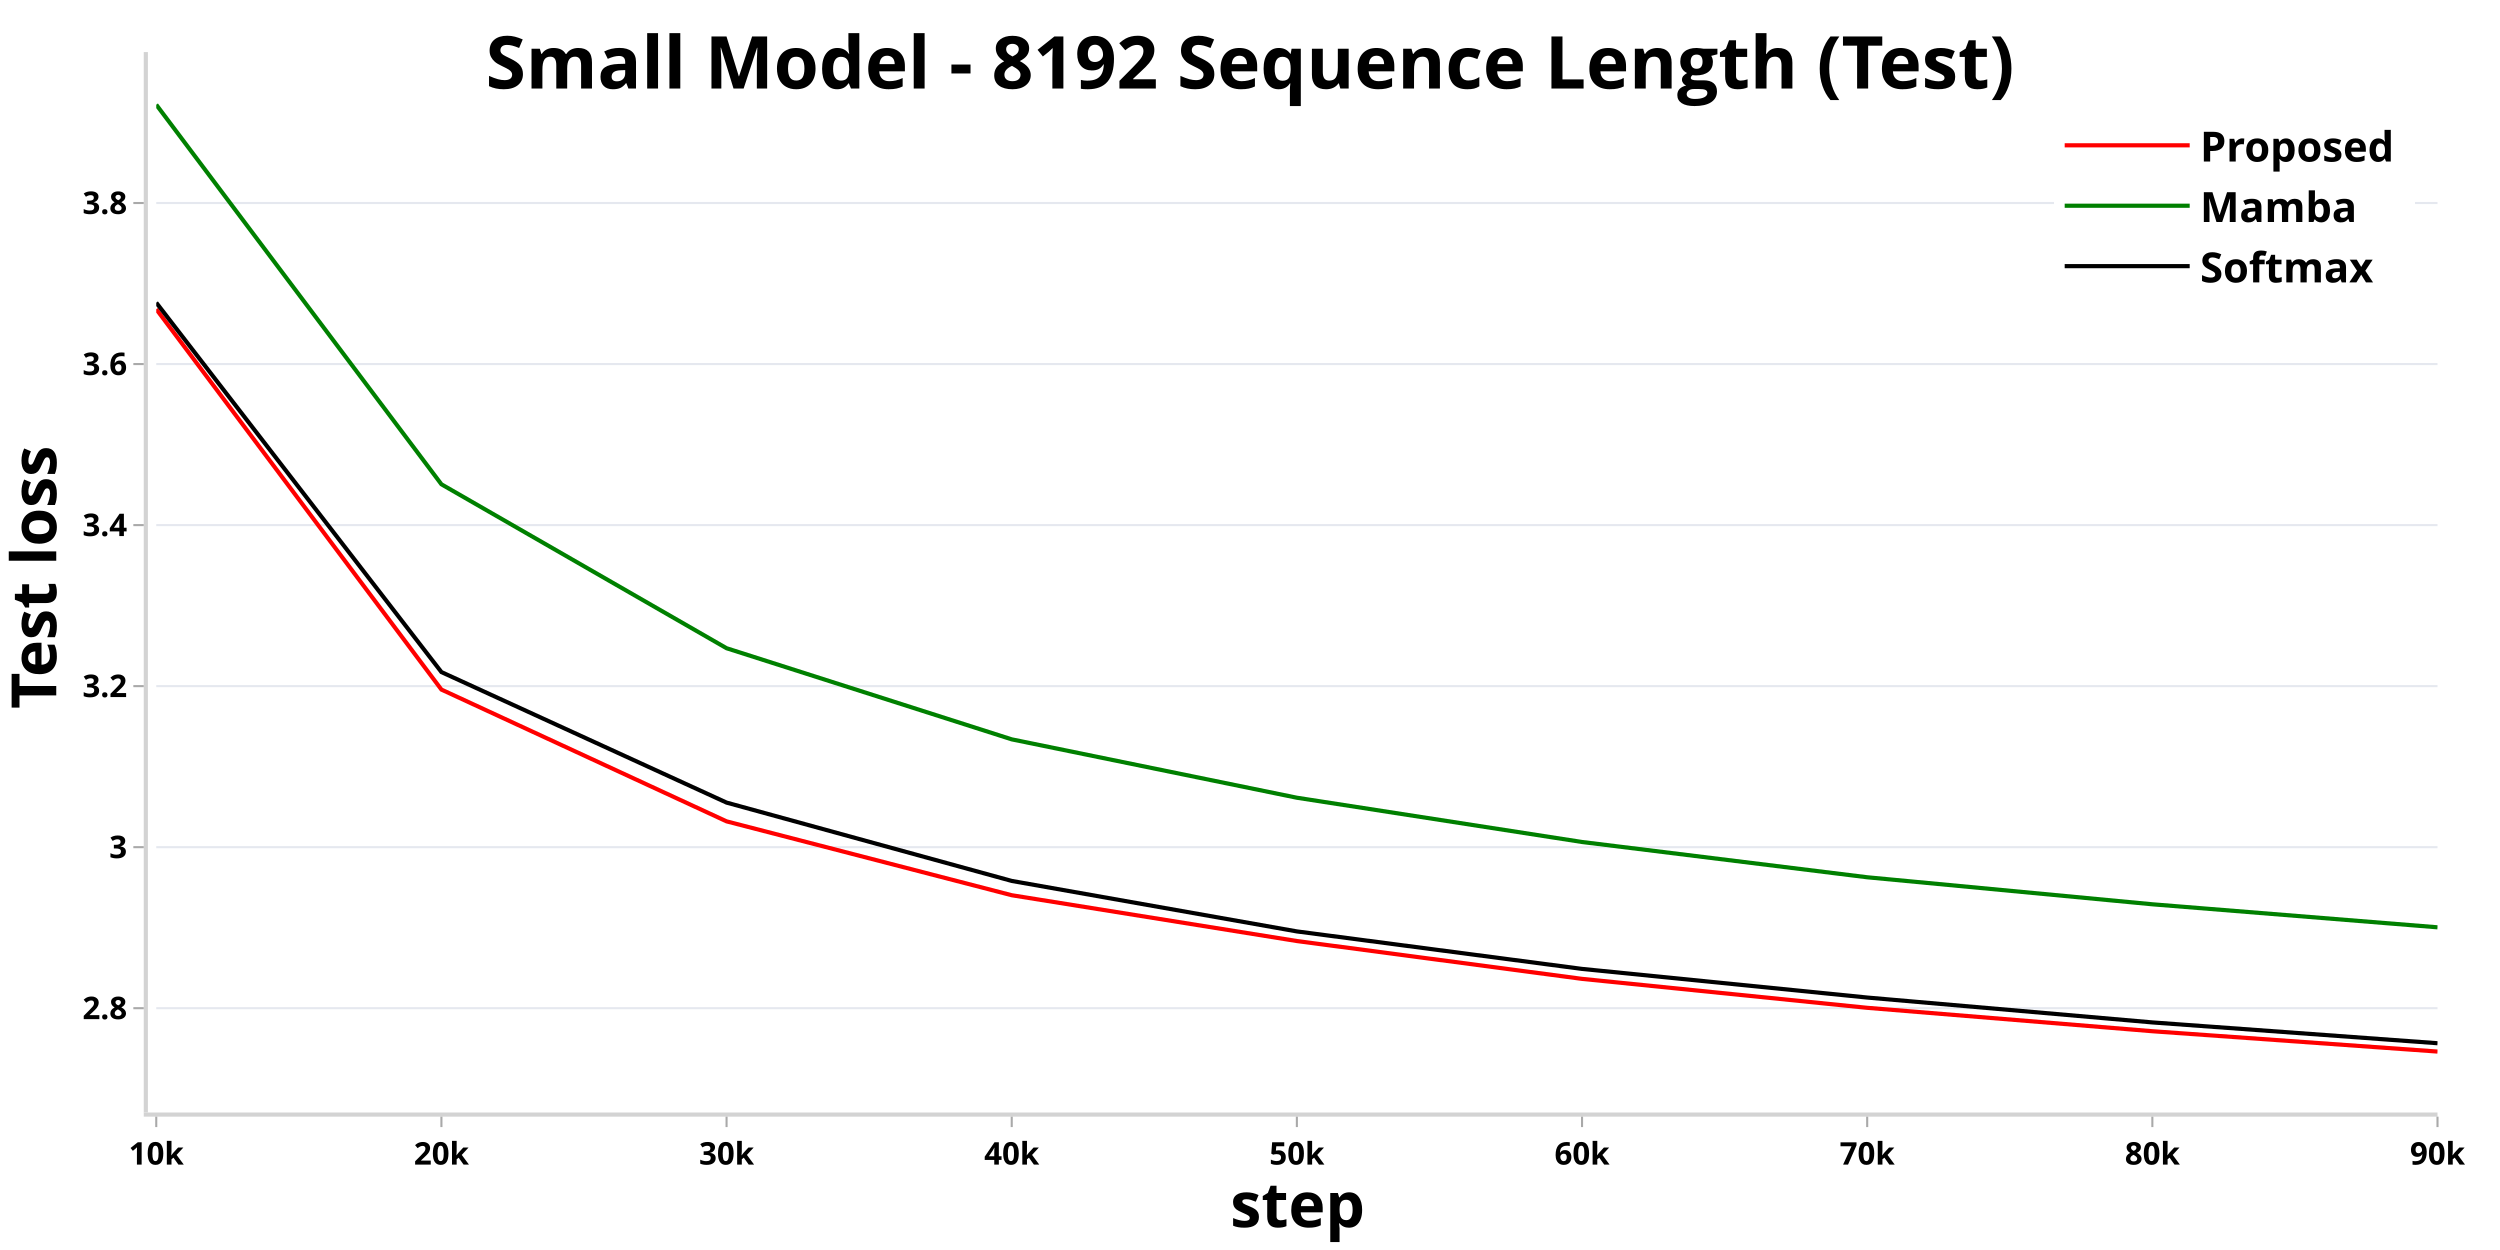
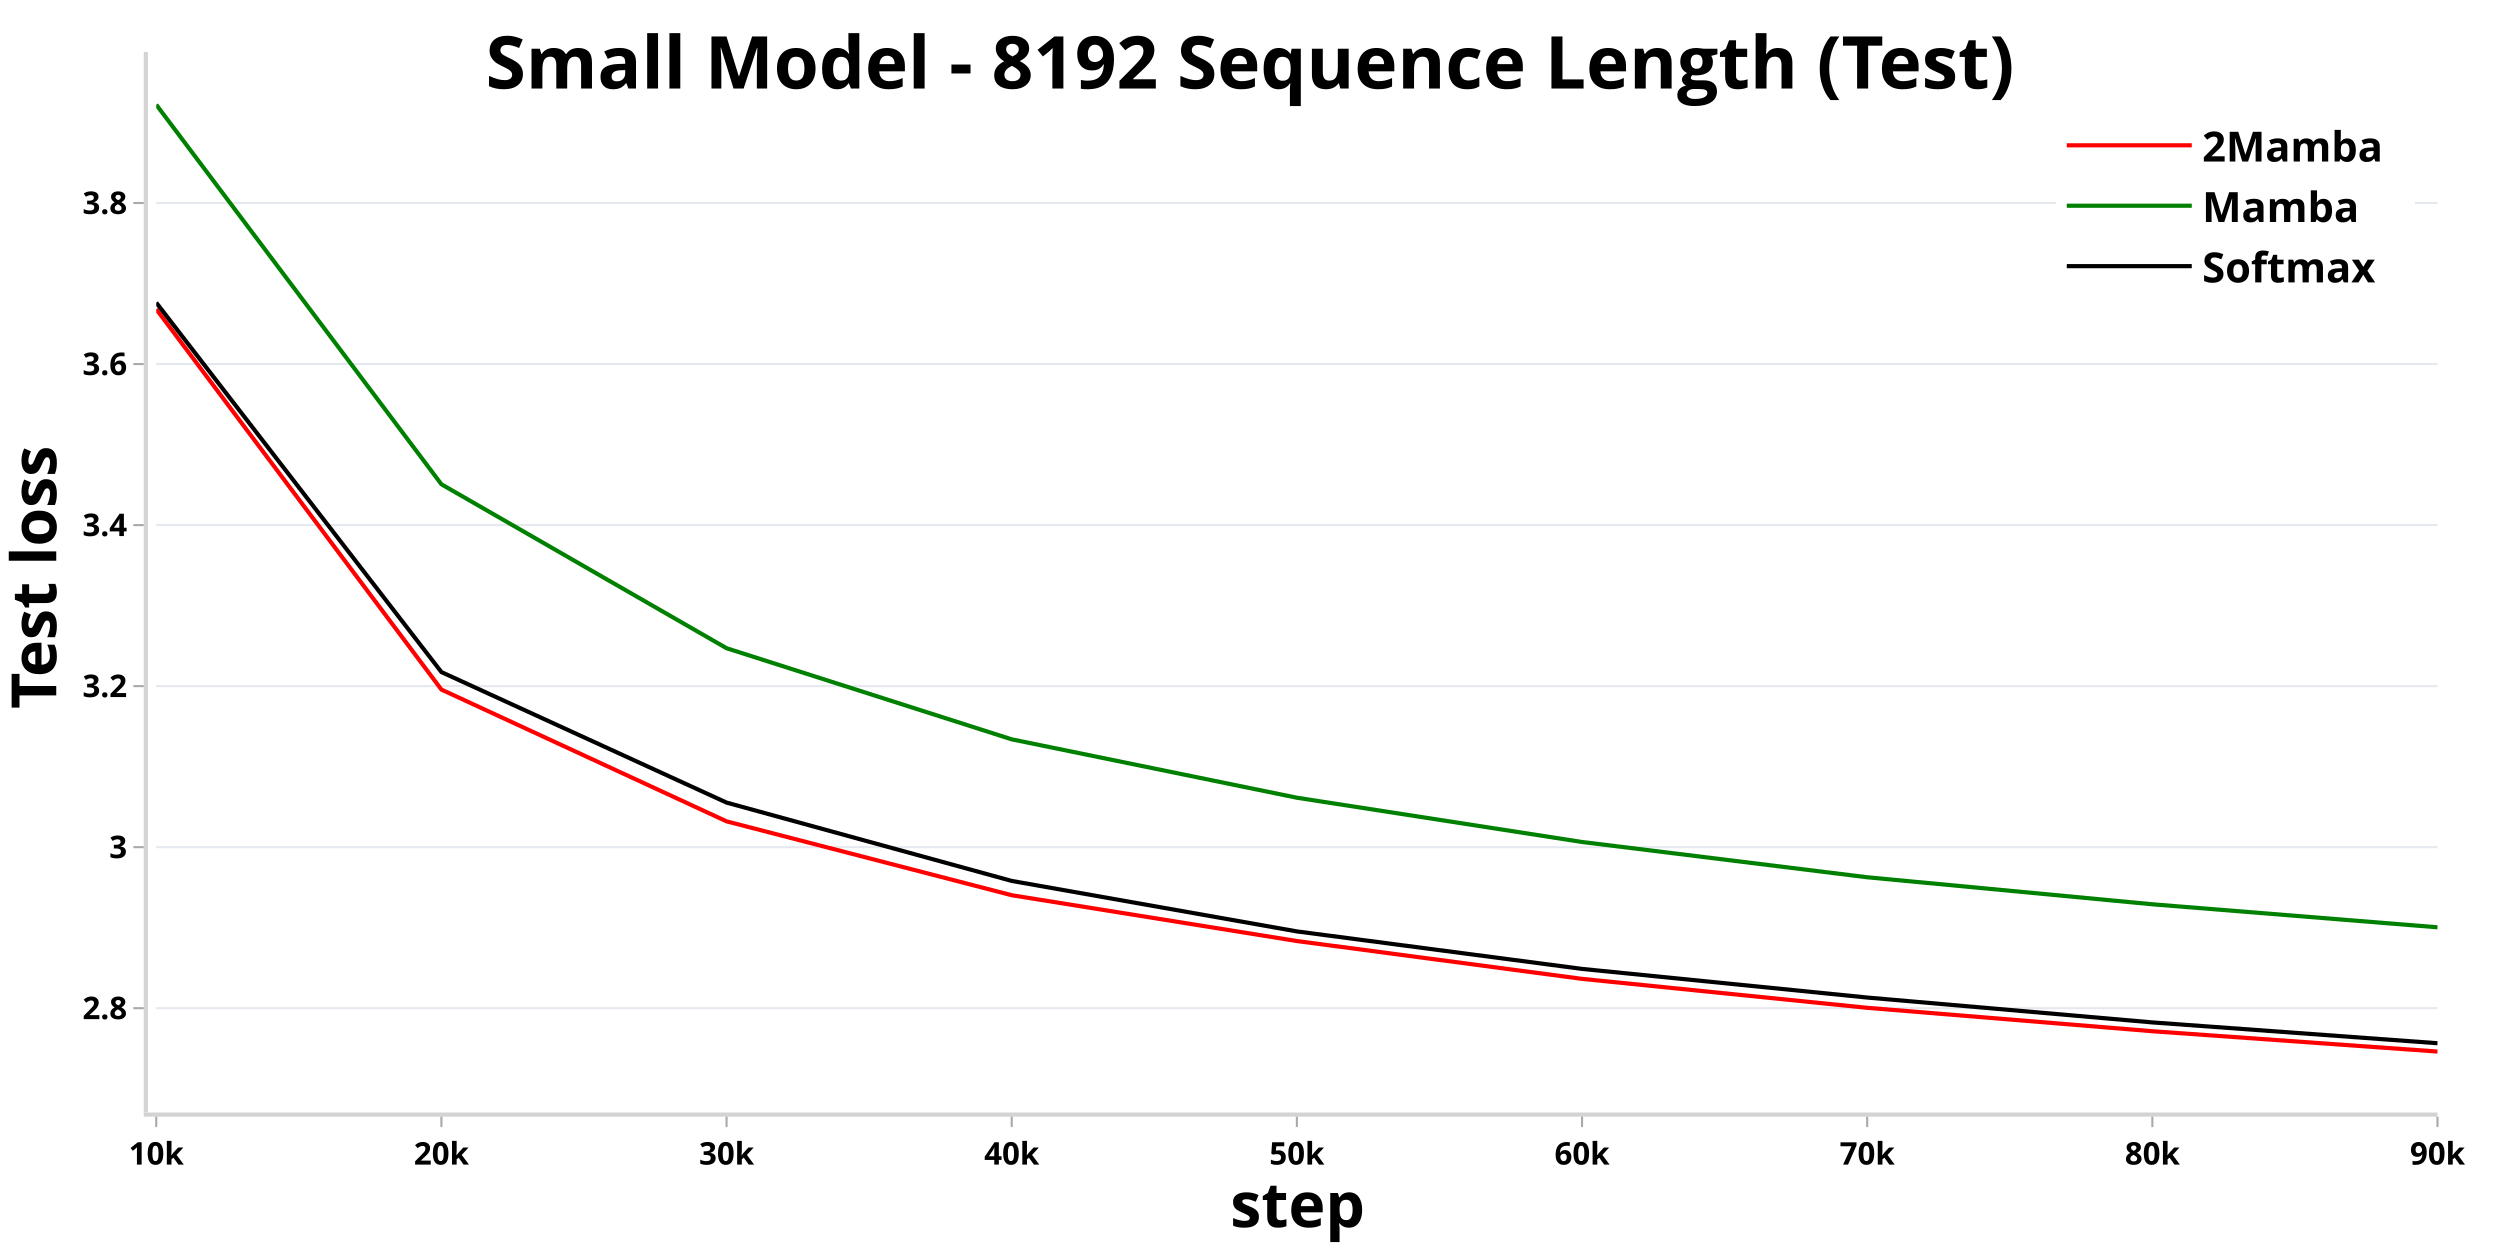
<svg xmlns="http://www.w3.org/2000/svg" class="main-svg" width="1200" height="600" style="" viewBox="0 0 1200 600">
  <rect x="0" y="0" width="1200" height="600" style="fill: rgb(255, 255, 255); fill-opacity: 1;" />
-   <defs id="defs-522bef">
+   <defs id="defs-b0ffdd">
    <g class="clips">
-       <clipPath id="clip522befxyplot" class="plotclip">
+       <clipPath id="clipb0ffddxyplot" class="plotclip">
        <rect width="1095" height="505" />
      </clipPath>
-       <clipPath class="axesclip" id="clip522befx">
+       <clipPath class="axesclip" id="clipb0ffddx">
        <rect x="75" y="0" width="1095" height="600" />
      </clipPath>
-       <clipPath class="axesclip" id="clip522befy">
+       <clipPath class="axesclip" id="clipb0ffddy">
        <rect x="0" y="25" width="1200" height="505" />
      </clipPath>
-       <clipPath class="axesclip" id="clip522befxy">
+       <clipPath class="axesclip" id="clipb0ffddxy">
        <rect x="75" y="25" width="1095" height="505" />
      </clipPath>
    </g>
    <g class="gradients" />
    <g class="patterns" />
  </defs>
  <g class="bglayer" />
  <g class="layer-below">
    <g class="imagelayer" />
    <g class="shapelayer" />
  </g>
  <g class="cartesianlayer">
    <g class="subplot xy">
      <g class="layer-subplot">
        <g class="shapelayer" />
        <g class="imagelayer" />
      </g>
      <g class="minor-gridlayer">
        <g class="x" />
        <g class="y" />
      </g>
      <g class="gridlayer">
        <g class="x" />
        <g class="y">
          <path class="ygrid crisp" transform="translate(0,483.93)" d="M75,0h1095" style="stroke: rgb(229, 232, 239); stroke-opacity: 1; stroke-width: 1px;" />
          <path class="ygrid crisp" transform="translate(0,406.64)" d="M75,0h1095" style="stroke: rgb(229, 232, 239); stroke-opacity: 1; stroke-width: 1px;" />
          <path class="ygrid crisp" transform="translate(0,329.34)" d="M75,0h1095" style="stroke: rgb(229, 232, 239); stroke-opacity: 1; stroke-width: 1px;" />
          <path class="ygrid crisp" transform="translate(0,252.05)" d="M75,0h1095" style="stroke: rgb(229, 232, 239); stroke-opacity: 1; stroke-width: 1px;" />
          <path class="ygrid crisp" transform="translate(0,174.75)" d="M75,0h1095" style="stroke: rgb(229, 232, 239); stroke-opacity: 1; stroke-width: 1px;" />
          <path class="ygrid crisp" transform="translate(0,97.45)" d="M75,0h1095" style="stroke: rgb(229, 232, 239); stroke-opacity: 1; stroke-width: 1px;" />
        </g>
      </g>
      <g class="zerolinelayer" />
      <g class="layer-between">
        <g class="shapelayer" />
        <g class="imagelayer" />
      </g>
      <path class="xlines-below" />
      <path class="ylines-below" />
      <g class="overlines-below" />
      <g class="xaxislayer-below" />
      <g class="yaxislayer-below" />
      <g class="overaxes-below" />
      <g class="overplot">
-         <g class="xy" transform="translate(75,25)" clip-path="url(#clip522befxyplot)">
+         <g class="xy" transform="translate(75,25)" clip-path="url(#clipb0ffddxyplot)">
          <g class="scatterlayer mlayer">
-             <g class="trace scatter tracec48e56" style="stroke-miterlimit: 2; opacity: 1;">
+             <g class="trace scatter trace2009ff" style="stroke-miterlimit: 2; opacity: 1;">
              <g class="fills" />
              <g class="errorbars" />
              <g class="lines">
                <path class="js-line" d="M0,123.41L136.88,306L273.75,369.25L410.63,404.71L547.5,426.7L684.38,444.86L821.25,458.75L958.13,469.99L1095,479.75" style="vector-effect: none; fill: none; stroke: rgb(255, 0, 0); stroke-opacity: 1; stroke-width: 2px; opacity: 1;" />
              </g>
              <g class="points" />
              <g class="text" />
            </g>
-             <g class="trace scatter trace550069" style="stroke-miterlimit: 2; opacity: 1;">
+             <g class="trace scatter trace585d74" style="stroke-miterlimit: 2; opacity: 1;">
              <g class="fills" />
              <g class="errorbars" />
              <g class="lines">
                <path class="js-line" d="M0,25.25L136.88,207.46L273.75,286.15L410.63,329.89L547.5,357.91L684.38,379.16L821.25,396.09L958.13,409.06L1095,420.11" style="vector-effect: none; fill: none; stroke: rgb(0, 128, 0); stroke-opacity: 1; stroke-width: 2px; opacity: 1;" />
              </g>
              <g class="points" />
              <g class="text" />
            </g>
-             <g class="trace scatter traceae82e9" style="stroke-miterlimit: 2; opacity: 1;">
+             <g class="trace scatter trace9af367" style="stroke-miterlimit: 2; opacity: 1;">
              <g class="fills" />
              <g class="errorbars" />
              <g class="lines">
                <path class="js-line" d="M0,120.28L136.88,297.6L273.75,360.25L410.63,397.85L547.5,422.08L684.38,440.08L821.25,453.82L958.13,465.76L1095,475.75" style="vector-effect: none; fill: none; stroke: rgb(0, 0, 0); stroke-opacity: 1; stroke-width: 2px; opacity: 1;" />
              </g>
              <g class="points" />
              <g class="text" />
            </g>
          </g>
        </g>
      </g>
      <g class="zerolinelayer-above" />
      <path class="xlines-above crisp" d="M69,535H1170" style="fill: none; stroke-width: 2px; stroke: rgb(211, 211, 211); stroke-opacity: 1;" />
      <path class="ylines-above crisp" d="M70,25V534" style="fill: none; stroke-width: 2px; stroke: rgb(211, 211, 211); stroke-opacity: 1;" />
      <g class="overlines-above" />
      <g class="xaxislayer-above">
        <path class="xtick ticks crisp" d="M0,536v5" transform="translate(75,0)" style="stroke: rgb(169, 169, 169); stroke-opacity: 1; stroke-width: 1px;" />
        <path class="xtick ticks crisp" d="M0,536v5" transform="translate(211.88,0)" style="stroke: rgb(169, 169, 169); stroke-opacity: 1; stroke-width: 1px;" />
        <path class="xtick ticks crisp" d="M0,536v5" transform="translate(348.75,0)" style="stroke: rgb(169, 169, 169); stroke-opacity: 1; stroke-width: 1px;" />
        <path class="xtick ticks crisp" d="M0,536v5" transform="translate(485.63,0)" style="stroke: rgb(169, 169, 169); stroke-opacity: 1; stroke-width: 1px;" />
        <path class="xtick ticks crisp" d="M0,536v5" transform="translate(622.5,0)" style="stroke: rgb(169, 169, 169); stroke-opacity: 1; stroke-width: 1px;" />
        <path class="xtick ticks crisp" d="M0,536v5" transform="translate(759.38,0)" style="stroke: rgb(169, 169, 169); stroke-opacity: 1; stroke-width: 1px;" />
        <path class="xtick ticks crisp" d="M0,536v5" transform="translate(896.25,0)" style="stroke: rgb(169, 169, 169); stroke-opacity: 1; stroke-width: 1px;" />
        <path class="xtick ticks crisp" d="M0,536v5" transform="translate(1033.13,0)" style="stroke: rgb(169, 169, 169); stroke-opacity: 1; stroke-width: 1px;" />
        <path class="xtick ticks crisp" d="M0,536v5" transform="translate(1170,0)" style="stroke: rgb(169, 169, 169); stroke-opacity: 1; stroke-width: 1px;" />
        <g class="xtick">
          <text text-anchor="middle" x="0" y="559" transform="translate(75,0)" style="font-family: 'Open Sans', verdana, arial, sans-serif; font-size: 15px; fill: rgb(0, 0, 0); fill-opacity: 1; font-weight: bold; white-space: pre;">10k</text>
        </g>
        <g class="xtick">
          <text text-anchor="middle" x="0" y="559" style="font-family: 'Open Sans', verdana, arial, sans-serif; font-size: 15px; fill: rgb(0, 0, 0); fill-opacity: 1; font-weight: bold; white-space: pre;" transform="translate(211.88,0)">20k</text>
        </g>
        <g class="xtick">
          <text text-anchor="middle" x="0" y="559" style="font-family: 'Open Sans', verdana, arial, sans-serif; font-size: 15px; fill: rgb(0, 0, 0); fill-opacity: 1; font-weight: bold; white-space: pre;" transform="translate(348.75,0)">30k</text>
        </g>
        <g class="xtick">
          <text text-anchor="middle" x="0" y="559" style="font-family: 'Open Sans', verdana, arial, sans-serif; font-size: 15px; fill: rgb(0, 0, 0); fill-opacity: 1; font-weight: bold; white-space: pre;" transform="translate(485.63,0)">40k</text>
        </g>
        <g class="xtick">
          <text text-anchor="middle" x="0" y="559" style="font-family: 'Open Sans', verdana, arial, sans-serif; font-size: 15px; fill: rgb(0, 0, 0); fill-opacity: 1; font-weight: bold; white-space: pre;" transform="translate(622.5,0)">50k</text>
        </g>
        <g class="xtick">
          <text text-anchor="middle" x="0" y="559" style="font-family: 'Open Sans', verdana, arial, sans-serif; font-size: 15px; fill: rgb(0, 0, 0); fill-opacity: 1; font-weight: bold; white-space: pre;" transform="translate(759.38,0)">60k</text>
        </g>
        <g class="xtick">
          <text text-anchor="middle" x="0" y="559" style="font-family: 'Open Sans', verdana, arial, sans-serif; font-size: 15px; fill: rgb(0, 0, 0); fill-opacity: 1; font-weight: bold; white-space: pre;" transform="translate(896.25,0)">70k</text>
        </g>
        <g class="xtick">
          <text text-anchor="middle" x="0" y="559" style="font-family: 'Open Sans', verdana, arial, sans-serif; font-size: 15px; fill: rgb(0, 0, 0); fill-opacity: 1; font-weight: bold; white-space: pre;" transform="translate(1033.13,0)">80k</text>
        </g>
        <g class="xtick">
          <text text-anchor="middle" x="0" y="559" style="font-family: 'Open Sans', verdana, arial, sans-serif; font-size: 15px; fill: rgb(0, 0, 0); fill-opacity: 1; font-weight: bold; white-space: pre;" transform="translate(1170,0)">90k</text>
        </g>
      </g>
      <g class="yaxislayer-above">
        <path class="ytick ticks crisp" d="M69,0h-5" transform="translate(0,483.93)" style="stroke: rgb(169, 169, 169); stroke-opacity: 1; stroke-width: 1px;" />
        <path class="ytick ticks crisp" d="M69,0h-5" transform="translate(0,406.64)" style="stroke: rgb(169, 169, 169); stroke-opacity: 1; stroke-width: 1px;" />
        <path class="ytick ticks crisp" d="M69,0h-5" transform="translate(0,329.34)" style="stroke: rgb(169, 169, 169); stroke-opacity: 1; stroke-width: 1px;" />
        <path class="ytick ticks crisp" d="M69,0h-5" transform="translate(0,252.05)" style="stroke: rgb(169, 169, 169); stroke-opacity: 1; stroke-width: 1px;" />
        <path class="ytick ticks crisp" d="M69,0h-5" transform="translate(0,174.75)" style="stroke: rgb(169, 169, 169); stroke-opacity: 1; stroke-width: 1px;" />
        <path class="ytick ticks crisp" d="M69,0h-5" transform="translate(0,97.45)" style="stroke: rgb(169, 169, 169); stroke-opacity: 1; stroke-width: 1px;" />
        <g class="ytick">
          <text text-anchor="end" x="61" y="5.25" transform="translate(0,483.93)" style="font-family: 'Open Sans', verdana, arial, sans-serif; font-size: 15px; fill: rgb(0, 0, 0); fill-opacity: 1; font-weight: bold; white-space: pre;">2.8</text>
        </g>
        <g class="ytick">
          <text text-anchor="end" x="61" y="5.25" style="font-family: 'Open Sans', verdana, arial, sans-serif; font-size: 15px; fill: rgb(0, 0, 0); fill-opacity: 1; font-weight: bold; white-space: pre;" transform="translate(0,406.64)">3</text>
        </g>
        <g class="ytick">
          <text text-anchor="end" x="61" y="5.25" style="font-family: 'Open Sans', verdana, arial, sans-serif; font-size: 15px; fill: rgb(0, 0, 0); fill-opacity: 1; font-weight: bold; white-space: pre;" transform="translate(0,329.34)">3.2</text>
        </g>
        <g class="ytick">
          <text text-anchor="end" x="61" y="5.25" style="font-family: 'Open Sans', verdana, arial, sans-serif; font-size: 15px; fill: rgb(0, 0, 0); fill-opacity: 1; font-weight: bold; white-space: pre;" transform="translate(0,252.05)">3.4</text>
        </g>
        <g class="ytick">
          <text text-anchor="end" x="61" y="5.25" style="font-family: 'Open Sans', verdana, arial, sans-serif; font-size: 15px; fill: rgb(0, 0, 0); fill-opacity: 1; font-weight: bold; white-space: pre;" transform="translate(0,174.75)">3.6</text>
        </g>
        <g class="ytick">
          <text text-anchor="end" x="61" y="5.25" style="font-family: 'Open Sans', verdana, arial, sans-serif; font-size: 15px; fill: rgb(0, 0, 0); fill-opacity: 1; font-weight: bold; white-space: pre;" transform="translate(0,97.45)">3.8</text>
        </g>
      </g>
      <g class="overaxes-above" />
    </g>
  </g>
  <g class="polarlayer" />
  <g class="smithlayer" />
  <g class="ternarylayer" />
  <g class="geolayer" />
  <g class="funnelarealayer" />
  <g class="pielayer" />
  <g class="iciclelayer" />
  <g class="treemaplayer" />
  <g class="sunburstlayer" />
  <g class="glimages" />
-   <defs id="topdefs-522bef">
+   <defs id="topdefs-b0ffdd">
    <g class="clips" />
-     <clipPath id="legend522bef">
-       <rect width="173" height="97" x="0" y="0" />
+     <clipPath id="legendb0ffdd">
+       <rect width="172" height="97" x="0" y="0" />
    </clipPath>
  </defs>
  <g class="layer-above">
    <g class="imagelayer" />
    <g class="shapelayer" />
  </g>
  <g class="infolayer">
-     <g class="legend" pointer-events="all" transform="translate(986.05,50.25)">
-       <rect class="bg" shape-rendering="crispEdges" style="stroke: rgb(68, 68, 68); stroke-opacity: 1; fill: rgb(255, 255, 255); fill-opacity: 1; stroke-width: 0px;" width="173" height="97" x="0" y="0" />
-       <g class="scrollbox" transform="" clip-path="url(#legend522bef)">
+     <g class="legend" pointer-events="all" transform="translate(987.05,50.25)">
+       <rect class="bg" shape-rendering="crispEdges" style="stroke: rgb(68, 68, 68); stroke-opacity: 1; fill: rgb(255, 255, 255); fill-opacity: 1; stroke-width: 0px;" width="172" height="97" x="0" y="0" />
+       <g class="scrollbox" transform="" clip-path="url(#legendb0ffdd)">
        <g class="groups">
          <g class="traces" transform="translate(0,19.5)" style="opacity: 1;">
-             <text class="legendtext" text-anchor="start" x="70" y="7.8" style="font-family: 'Open Sans', verdana, arial, sans-serif; font-size: 20px; fill: rgb(0, 0, 0); fill-opacity: 1; font-weight: bold; white-space: pre;">Proposed </text>
+             <text class="legendtext" text-anchor="start" x="70" y="7.8" style="font-family: 'Open Sans', verdana, arial, sans-serif; font-size: 20px; fill: rgb(0, 0, 0); fill-opacity: 1; font-weight: bold; white-space: pre;">2Mamba   </text>
            <g class="layers" style="opacity: 1;">
              <g class="legendfill" />
              <g class="legendlines">
                <path class="js-line" d="M5,0h60" style="fill: none; stroke: rgb(255, 0, 0); stroke-opacity: 1; stroke-width: 2px;" />
              </g>
              <g class="legendsymbols">
                <g class="legendpoints" />
              </g>
            </g>
-             <rect class="legendtoggle" x="0" y="-14.5" width="167.797" height="29" style="fill: rgb(0, 0, 0); fill-opacity: 0;" />
+             <rect class="legendtoggle" x="0" y="-14.5" width="166.703" height="29" style="fill: rgb(0, 0, 0); fill-opacity: 0;" />
          </g>
          <g class="traces" transform="translate(0,48.5)" style="opacity: 1;">
-             <text class="legendtext" text-anchor="start" x="70" y="7.8" style="font-family: 'Open Sans', verdana, arial, sans-serif; font-size: 20px; fill: rgb(0, 0, 0); fill-opacity: 1; font-weight: bold; white-space: pre;">Mamba </text>
+             <text class="legendtext" text-anchor="start" x="70" y="7.8" style="font-family: 'Open Sans', verdana, arial, sans-serif; font-size: 20px; fill: rgb(0, 0, 0); fill-opacity: 1; font-weight: bold; white-space: pre;">Mamba  </text>
            <g class="layers" style="opacity: 1;">
              <g class="legendfill" />
              <g class="legendlines">
                <path class="js-line" d="M5,0h60" style="fill: none; stroke: rgb(0, 128, 0); stroke-opacity: 1; stroke-width: 2px;" />
              </g>
              <g class="legendsymbols">
                <g class="legendpoints" />
              </g>
            </g>
-             <rect class="legendtoggle" x="0" y="-14.5" width="167.797" height="29" style="fill: rgb(0, 0, 0); fill-opacity: 0;" />
+             <rect class="legendtoggle" x="0" y="-14.5" width="166.703" height="29" style="fill: rgb(0, 0, 0); fill-opacity: 0;" />
          </g>
          <g class="traces" transform="translate(0,77.5)" style="opacity: 1;">
-             <text class="legendtext" text-anchor="start" x="70" y="7.8" style="font-family: 'Open Sans', verdana, arial, sans-serif; font-size: 20px; fill: rgb(0, 0, 0); fill-opacity: 1; font-weight: bold; white-space: pre;">Softmax </text>
+             <text class="legendtext" text-anchor="start" x="70" y="7.8" style="font-family: 'Open Sans', verdana, arial, sans-serif; font-size: 20px; fill: rgb(0, 0, 0); fill-opacity: 1; font-weight: bold; white-space: pre;">Softmax   </text>
            <g class="layers" style="opacity: 1;">
              <g class="legendfill" />
              <g class="legendlines">
                <path class="js-line" d="M5,0h60" style="fill: none; stroke: rgb(0, 0, 0); stroke-opacity: 1; stroke-width: 2px;" />
              </g>
              <g class="legendsymbols">
                <g class="legendpoints" />
              </g>
            </g>
-             <rect class="legendtoggle" x="0" y="-14.5" width="167.797" height="29" style="fill: rgb(0, 0, 0); fill-opacity: 0;" />
+             <rect class="legendtoggle" x="0" y="-14.5" width="166.703" height="29" style="fill: rgb(0, 0, 0); fill-opacity: 0;" />
          </g>
        </g>
      </g>
      <rect class="scrollbar" rx="20" ry="3" width="0" height="0" style="fill: rgb(128, 139, 164); fill-opacity: 1;" x="0" y="0" />
    </g>
    <g class="g-gtitle">
      <text class="gtitle" x="600" y="18" text-anchor="middle" dy="0.7em" style="opacity: 1; font-family: 'Open Sans', verdana, arial, sans-serif; font-size: 35px; fill: rgb(0, 0, 0); fill-opacity: 1; font-weight: bold; white-space: pre;">Small Model - 8192 Sequence Length (Test)</text>
    </g>
    <g class="g-xtitle" />
    <g class="g-ytitle" />
    <g class="annotation" data-index="0" style="opacity: 1;">
      <g class="annotation-text-g" transform="rotate(0,622.5,578.5)">
        <g class="cursor-pointer" transform="translate(590,560)">
          <rect class="bg" x="0.5" y="0.5" width="65" height="36" style="stroke-width: 1px; stroke: rgb(0, 0, 0); stroke-opacity: 0; fill: rgb(0, 0, 0); fill-opacity: 0;" />
          <text class="annotation-text" text-anchor="middle" x="32.844" y="29" style="font-family: 'Open Sans', verdana, arial, sans-serif; font-size: 30px; fill: rgb(0, 0, 0); fill-opacity: 1; font-weight: bold; white-space: pre;">step</text>
        </g>
      </g>
    </g>
    <g class="annotation" data-index="1" style="opacity: 1;">
      <g class="annotation-text-g" transform="rotate(-90,16.5,277.5)">
        <g class="cursor-pointer" transform="translate(-49,259)">
          <rect class="bg" x="0.5" y="0.5" width="131" height="36" style="stroke-width: 1px; stroke: rgb(0, 0, 0); stroke-opacity: 0; fill: rgb(0, 0, 0); fill-opacity: 0;" />
          <text class="annotation-text" text-anchor="middle" x="65.914" y="29" style="font-family: 'Open Sans', verdana, arial, sans-serif; font-size: 30px; fill: rgb(0, 0, 0); fill-opacity: 1; font-weight: bold; white-space: pre;">Test loss</text>
        </g>
      </g>
    </g>
  </g>
</svg>
